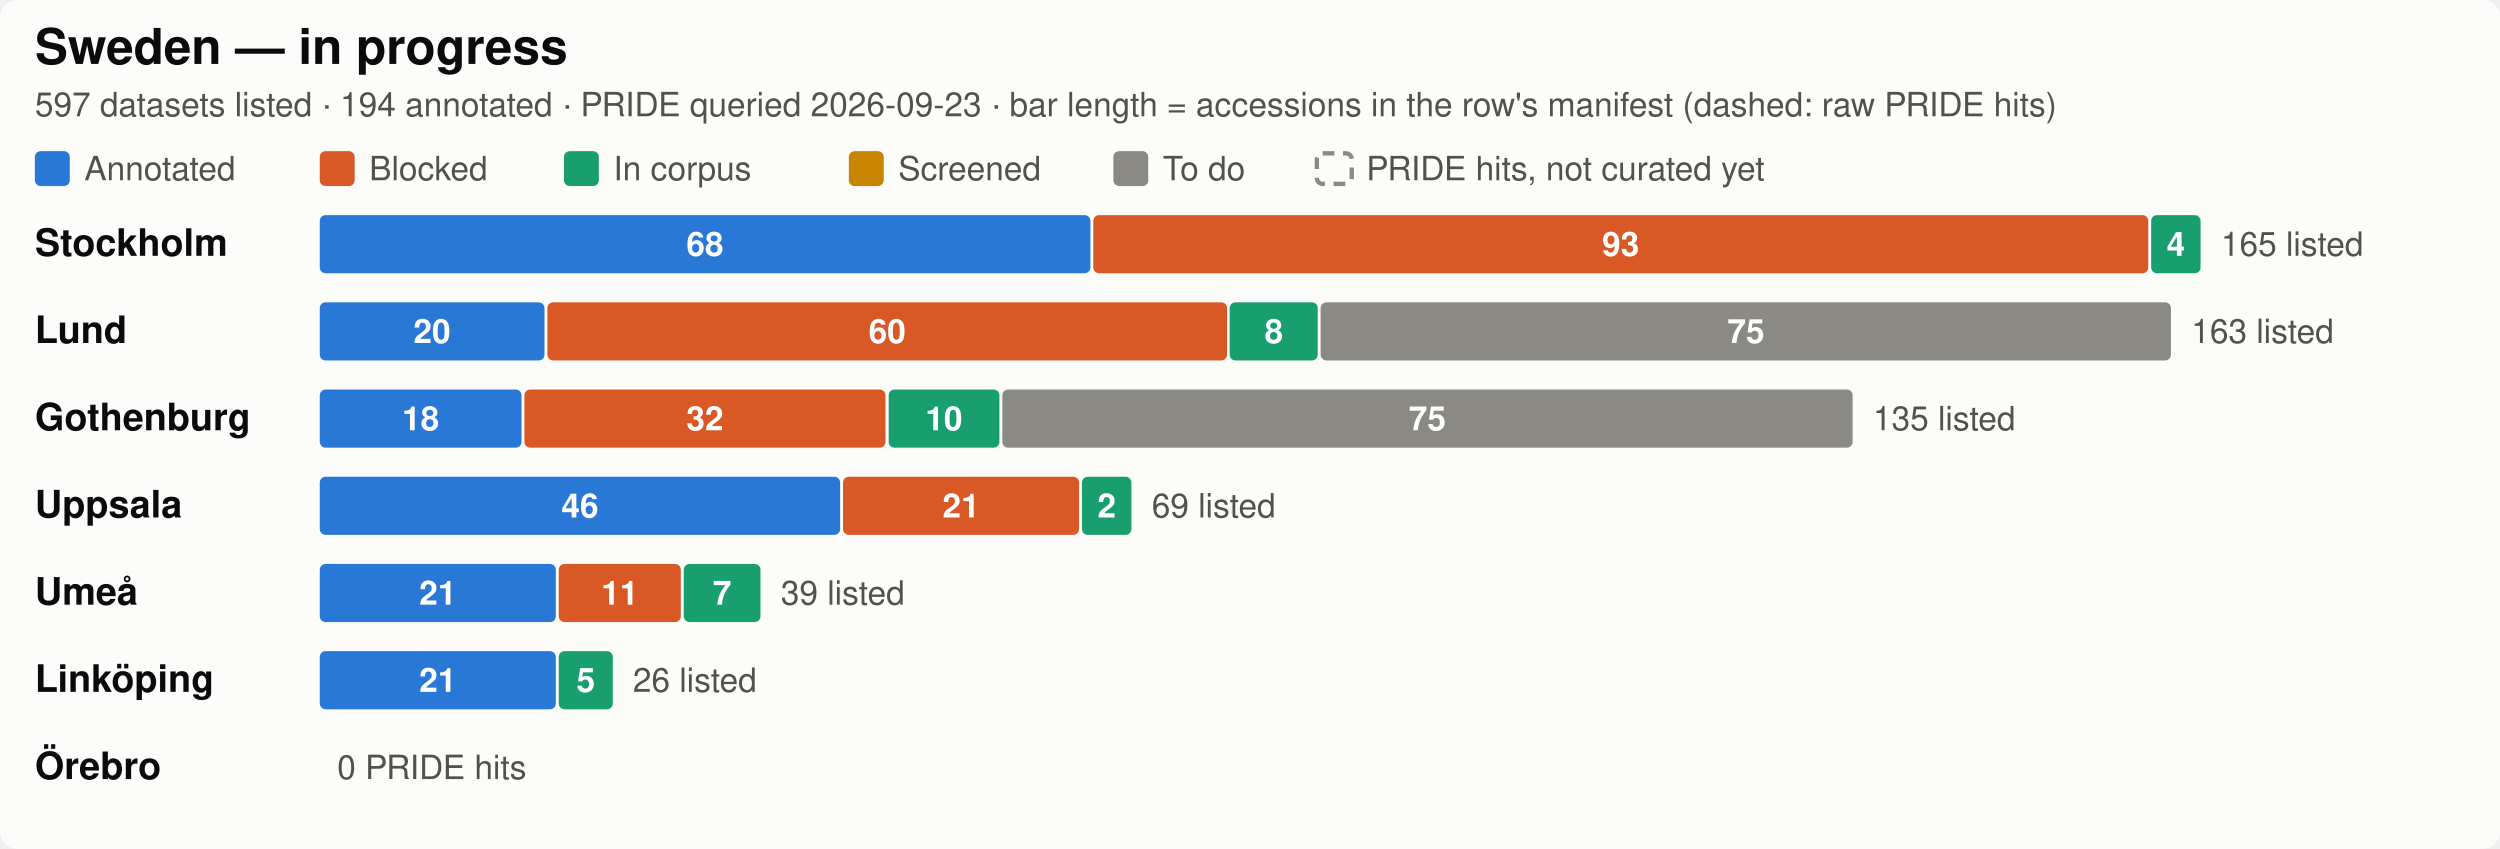
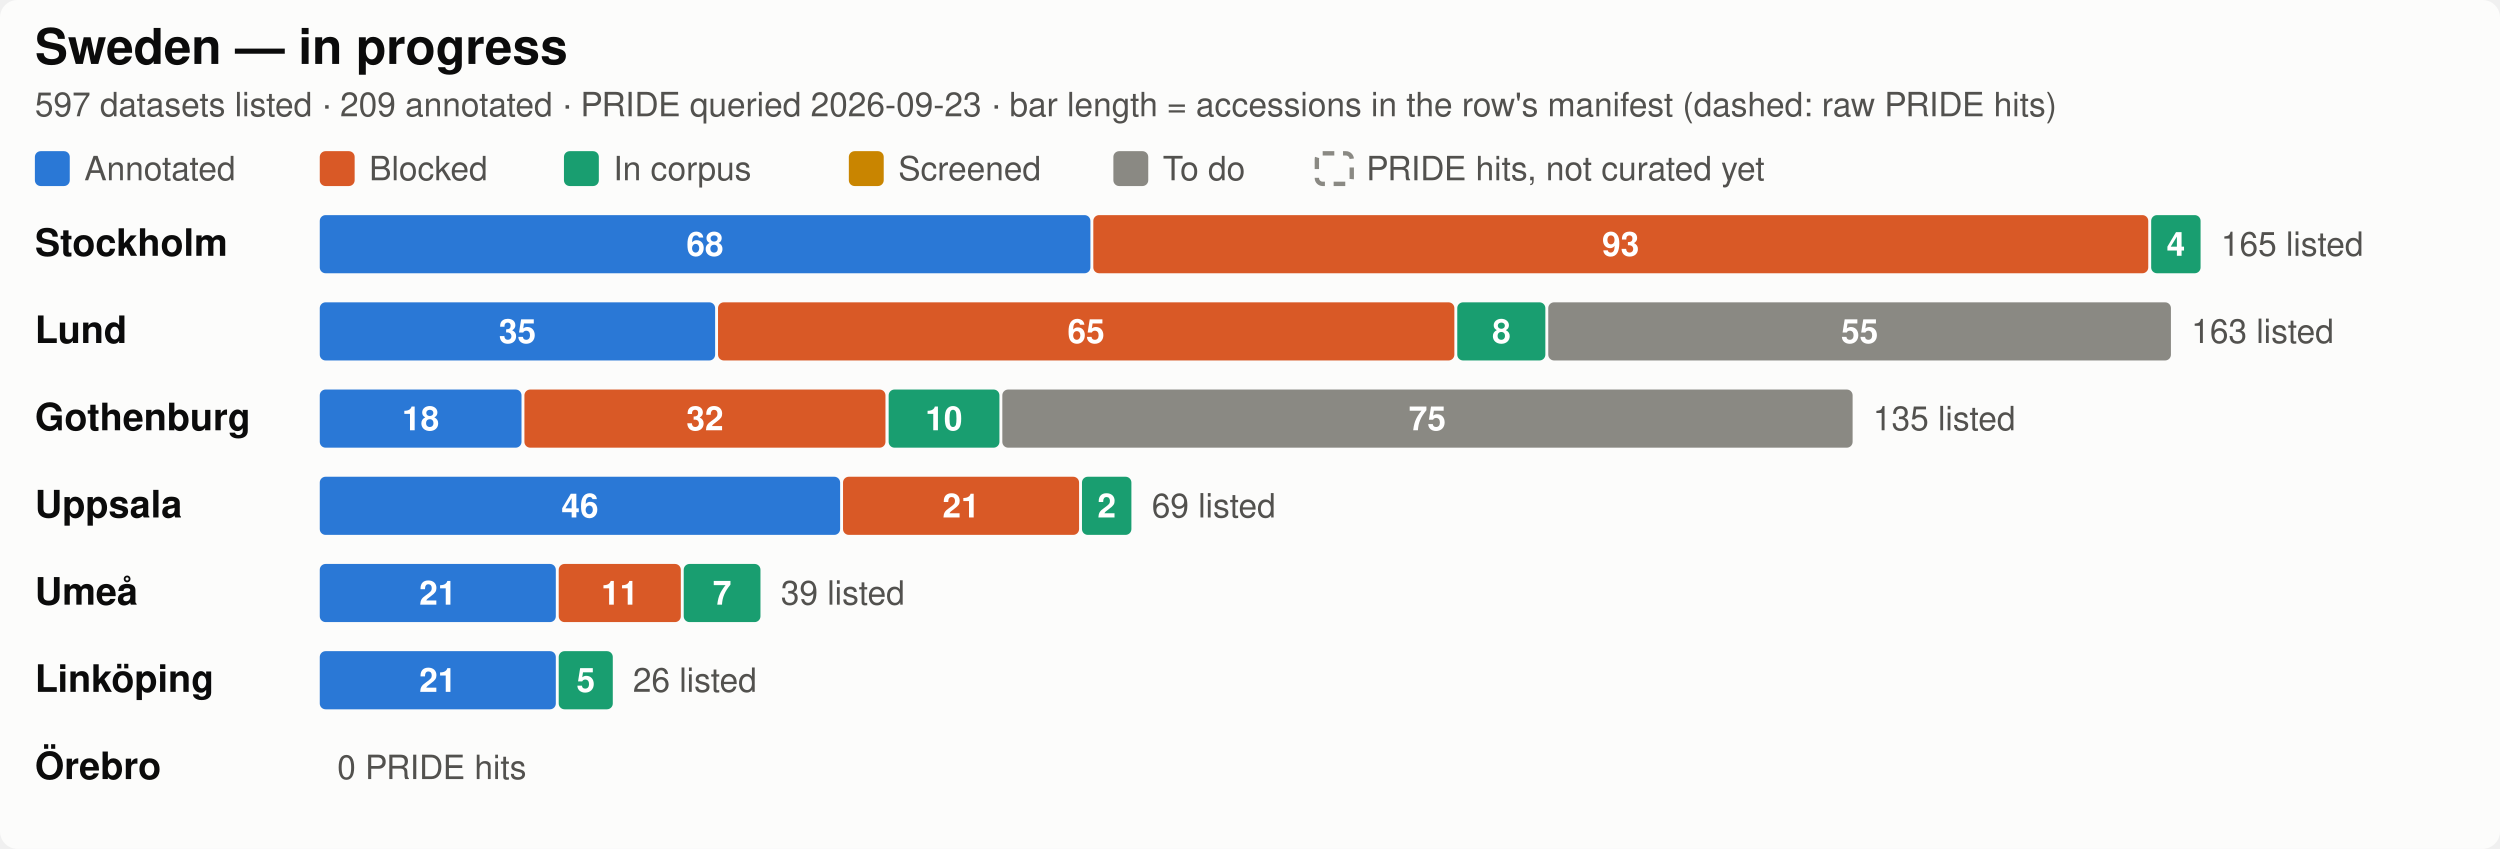
<svg xmlns="http://www.w3.org/2000/svg" width="860" height="292" viewBox="0 0 860 292" role="img" aria-label="Sweden SDRF progress by city">
  <style>
  .bg { fill: #fcfcfb; }
  .title { fill: #0b0b0b; font-size: 17px; font-weight: 600; }
  .city { fill: #0b0b0b; font-size: 13px; font-weight: 600; }
  .sub, .legend, .total { fill: #52514e; font-size: 11.5px; }
  .seg { font-size: 11.5px; font-weight: 600; fill: #ffffff; font-variant-numeric: tabular-nums; }
  .uncurated { fill: none; stroke: #8a8983; stroke-width: 1.5; stroke-dasharray: 4 3; }
  text { font-family: -apple-system, "Segoe UI", Helvetica, Arial, sans-serif; }
  .c-annotated { fill: #2a78d6; }
  .c-blocked { fill: #d95926; }
  .c-in_corpus { fill: #199e70; }
  .c-screened { fill: #c98500; }
  .c-todo { fill: #8a8983; }

  @media (prefers-color-scheme: dark) {
    .bg { fill: #1a1a19; }
    .title, .city { fill: #ffffff; }
    .sub, .legend, .total { fill: #c3c2b7; }
    .uncurated { stroke: #8f8e86; }
    .c-annotated { fill: #3987e5; }
    .c-blocked { fill: #d95926; }
    .c-in_corpus { fill: #199e70; }
    .c-screened { fill: #c98500; }
    .c-todo { fill: #6b6a65; }
  }
</style>
  <rect class="bg" width="860" height="292" rx="6" />
  <text class="title" x="12" y="22">Sweden — in progress</text>
-   <text class="sub" x="12" y="40">597 datasets listed · 194 annotated · PRIDE queried 2026-09-23 · bar length = accessions in the row's manifest (dashed: raw PRIDE hits)</text>
+   <text class="sub" x="12" y="40">597 datasets listed · 209 annotated · PRIDE queried 2026-09-23 · bar length = accessions in the row's manifest (dashed: raw PRIDE hits)</text>
  <rect class="c-annotated" fill="#2a78d6" x="12" y="52" width="12" height="12" rx="2" />
  <text class="legend" x="29" y="62">Annotated</text>
  <rect class="c-blocked" fill="#d95926" x="110" y="52" width="12" height="12" rx="2" />
  <text class="legend" x="127" y="62">Blocked</text>
  <rect class="c-in_corpus" fill="#199e70" x="194" y="52" width="12" height="12" rx="2" />
  <text class="legend" x="211" y="62">In corpus</text>
  <rect class="c-screened" fill="#c98500" x="292" y="52" width="12" height="12" rx="2" />
  <text class="legend" x="309" y="62">Screened</text>
  <rect class="c-todo" fill="#8a8983" x="383" y="52" width="12" height="12" rx="2" />
  <text class="legend" x="400" y="62">To do</text>
  <rect class="uncurated" fill="none" stroke="#8a8983" x="453" y="52.75" width="12" height="10.5" rx="2" />
  <text class="legend" x="470" y="62">PRIDE hits, not curated yet</text>
  <text class="city" x="12" y="88.0">Stockholm</text>
  <rect class="c-annotated" fill="#2a78d6" x="110.0" y="74" width="265.1" height="20" rx="2" />
  <text class="seg" x="242.5" y="88.0" text-anchor="middle">68</text>
  <rect class="c-blocked" fill="#d95926" x="376.1" y="74" width="362.9" height="20" rx="2" />
  <text class="seg" x="557.5" y="88.0" text-anchor="middle">93</text>
  <rect class="c-in_corpus" fill="#199e70" x="740.0" y="74" width="17.0" height="20" rx="2" />
  <text class="seg" x="748.5" y="88.0" text-anchor="middle">4</text>
  <text class="total" x="764.0" y="88.0">165 listed</text>
  <text class="city" x="12" y="118.0">Lund</text>
-   <rect class="c-annotated" fill="#2a78d6" x="110.0" y="104" width="77.3" height="20" rx="2" />
-   <text class="seg" x="148.6" y="118.0" text-anchor="middle">20</text>
-   <rect class="c-blocked" fill="#d95926" x="188.3" y="104" width="233.8" height="20" rx="2" />
-   <text class="seg" x="305.2" y="118.0" text-anchor="middle">60</text>
-   <rect class="c-in_corpus" fill="#199e70" x="423.0" y="104" width="30.3" height="20" rx="2" />
-   <text class="seg" x="438.2" y="118.0" text-anchor="middle">8</text>
-   <rect class="c-todo" fill="#8a8983" x="454.3" y="104" width="292.5" height="20" rx="2" />
-   <text class="seg" x="600.6" y="118.0" text-anchor="middle">75</text>
+   <rect class="c-annotated" fill="#2a78d6" x="110.0" y="104" width="136.0" height="20" rx="2" />
+   <text class="seg" x="178.0" y="118.0" text-anchor="middle">35</text>
+   <rect class="c-blocked" fill="#d95926" x="247.0" y="104" width="253.3" height="20" rx="2" />
+   <text class="seg" x="373.6" y="118.0" text-anchor="middle">65</text>
+   <rect class="c-in_corpus" fill="#199e70" x="501.3" y="104" width="30.3" height="20" rx="2" />
+   <text class="seg" x="516.5" y="118.0" text-anchor="middle">8</text>
+   <rect class="c-todo" fill="#8a8983" x="532.6" y="104" width="214.2" height="20" rx="2" />
+   <text class="seg" x="639.7" y="118.0" text-anchor="middle">55</text>
  <text class="total" x="753.8" y="118.0">163 listed</text>
  <text class="city" x="12" y="148.0">Gothenburg</text>
  <rect class="c-annotated" fill="#2a78d6" x="110.0" y="134" width="69.4" height="20" rx="2" />
  <text class="seg" x="144.7" y="148.0" text-anchor="middle">18</text>
  <rect class="c-blocked" fill="#d95926" x="180.4" y="134" width="124.2" height="20" rx="2" />
  <text class="seg" x="242.5" y="148.0" text-anchor="middle">32</text>
  <rect class="c-in_corpus" fill="#199e70" x="305.7" y="134" width="38.1" height="20" rx="2" />
  <text class="seg" x="324.7" y="148.0" text-anchor="middle">10</text>
  <rect class="c-todo" fill="#8a8983" x="344.8" y="134" width="292.5" height="20" rx="2" />
  <text class="seg" x="491.0" y="148.0" text-anchor="middle">75</text>
  <text class="total" x="644.3" y="148.0">135 listed</text>
  <text class="city" x="12" y="178.0">Uppsala</text>
  <rect class="c-annotated" fill="#2a78d6" x="110.0" y="164" width="179.0" height="20" rx="2" />
  <text class="seg" x="199.5" y="178.0" text-anchor="middle">46</text>
  <rect class="c-blocked" fill="#d95926" x="290.0" y="164" width="81.2" height="20" rx="2" />
  <text class="seg" x="330.6" y="178.0" text-anchor="middle">21</text>
  <rect class="c-in_corpus" fill="#199e70" x="372.2" y="164" width="17.0" height="20" rx="2" />
  <text class="seg" x="380.7" y="178.0" text-anchor="middle">2</text>
  <text class="total" x="396.2" y="178.0">69 listed</text>
  <text class="city" x="12" y="208.0">Umeå</text>
  <rect class="c-annotated" fill="#2a78d6" x="110.0" y="194" width="81.2" height="20" rx="2" />
  <text class="seg" x="150.6" y="208.0" text-anchor="middle">21</text>
  <rect class="c-blocked" fill="#d95926" x="192.2" y="194" width="42.0" height="20" rx="2" />
  <text class="seg" x="213.2" y="208.0" text-anchor="middle">11</text>
  <rect class="c-in_corpus" fill="#199e70" x="235.2" y="194" width="26.4" height="20" rx="2" />
  <text class="seg" x="248.4" y="208.0" text-anchor="middle">7</text>
  <text class="total" x="268.6" y="208.0">39 listed</text>
  <text class="city" x="12" y="238.0">Linköping</text>
  <rect class="c-annotated" fill="#2a78d6" x="110.0" y="224" width="81.2" height="20" rx="2" />
  <text class="seg" x="150.6" y="238.0" text-anchor="middle">21</text>
  <rect class="c-in_corpus" fill="#199e70" x="192.2" y="224" width="18.6" height="20" rx="2" />
  <text class="seg" x="201.5" y="238.0" text-anchor="middle">5</text>
  <text class="total" x="217.7" y="238.0">26 listed</text>
  <text class="city" x="12" y="268.0">Örebro</text>
  <text class="total" x="116.0" y="268.0">0 PRIDE hits</text>
</svg>
